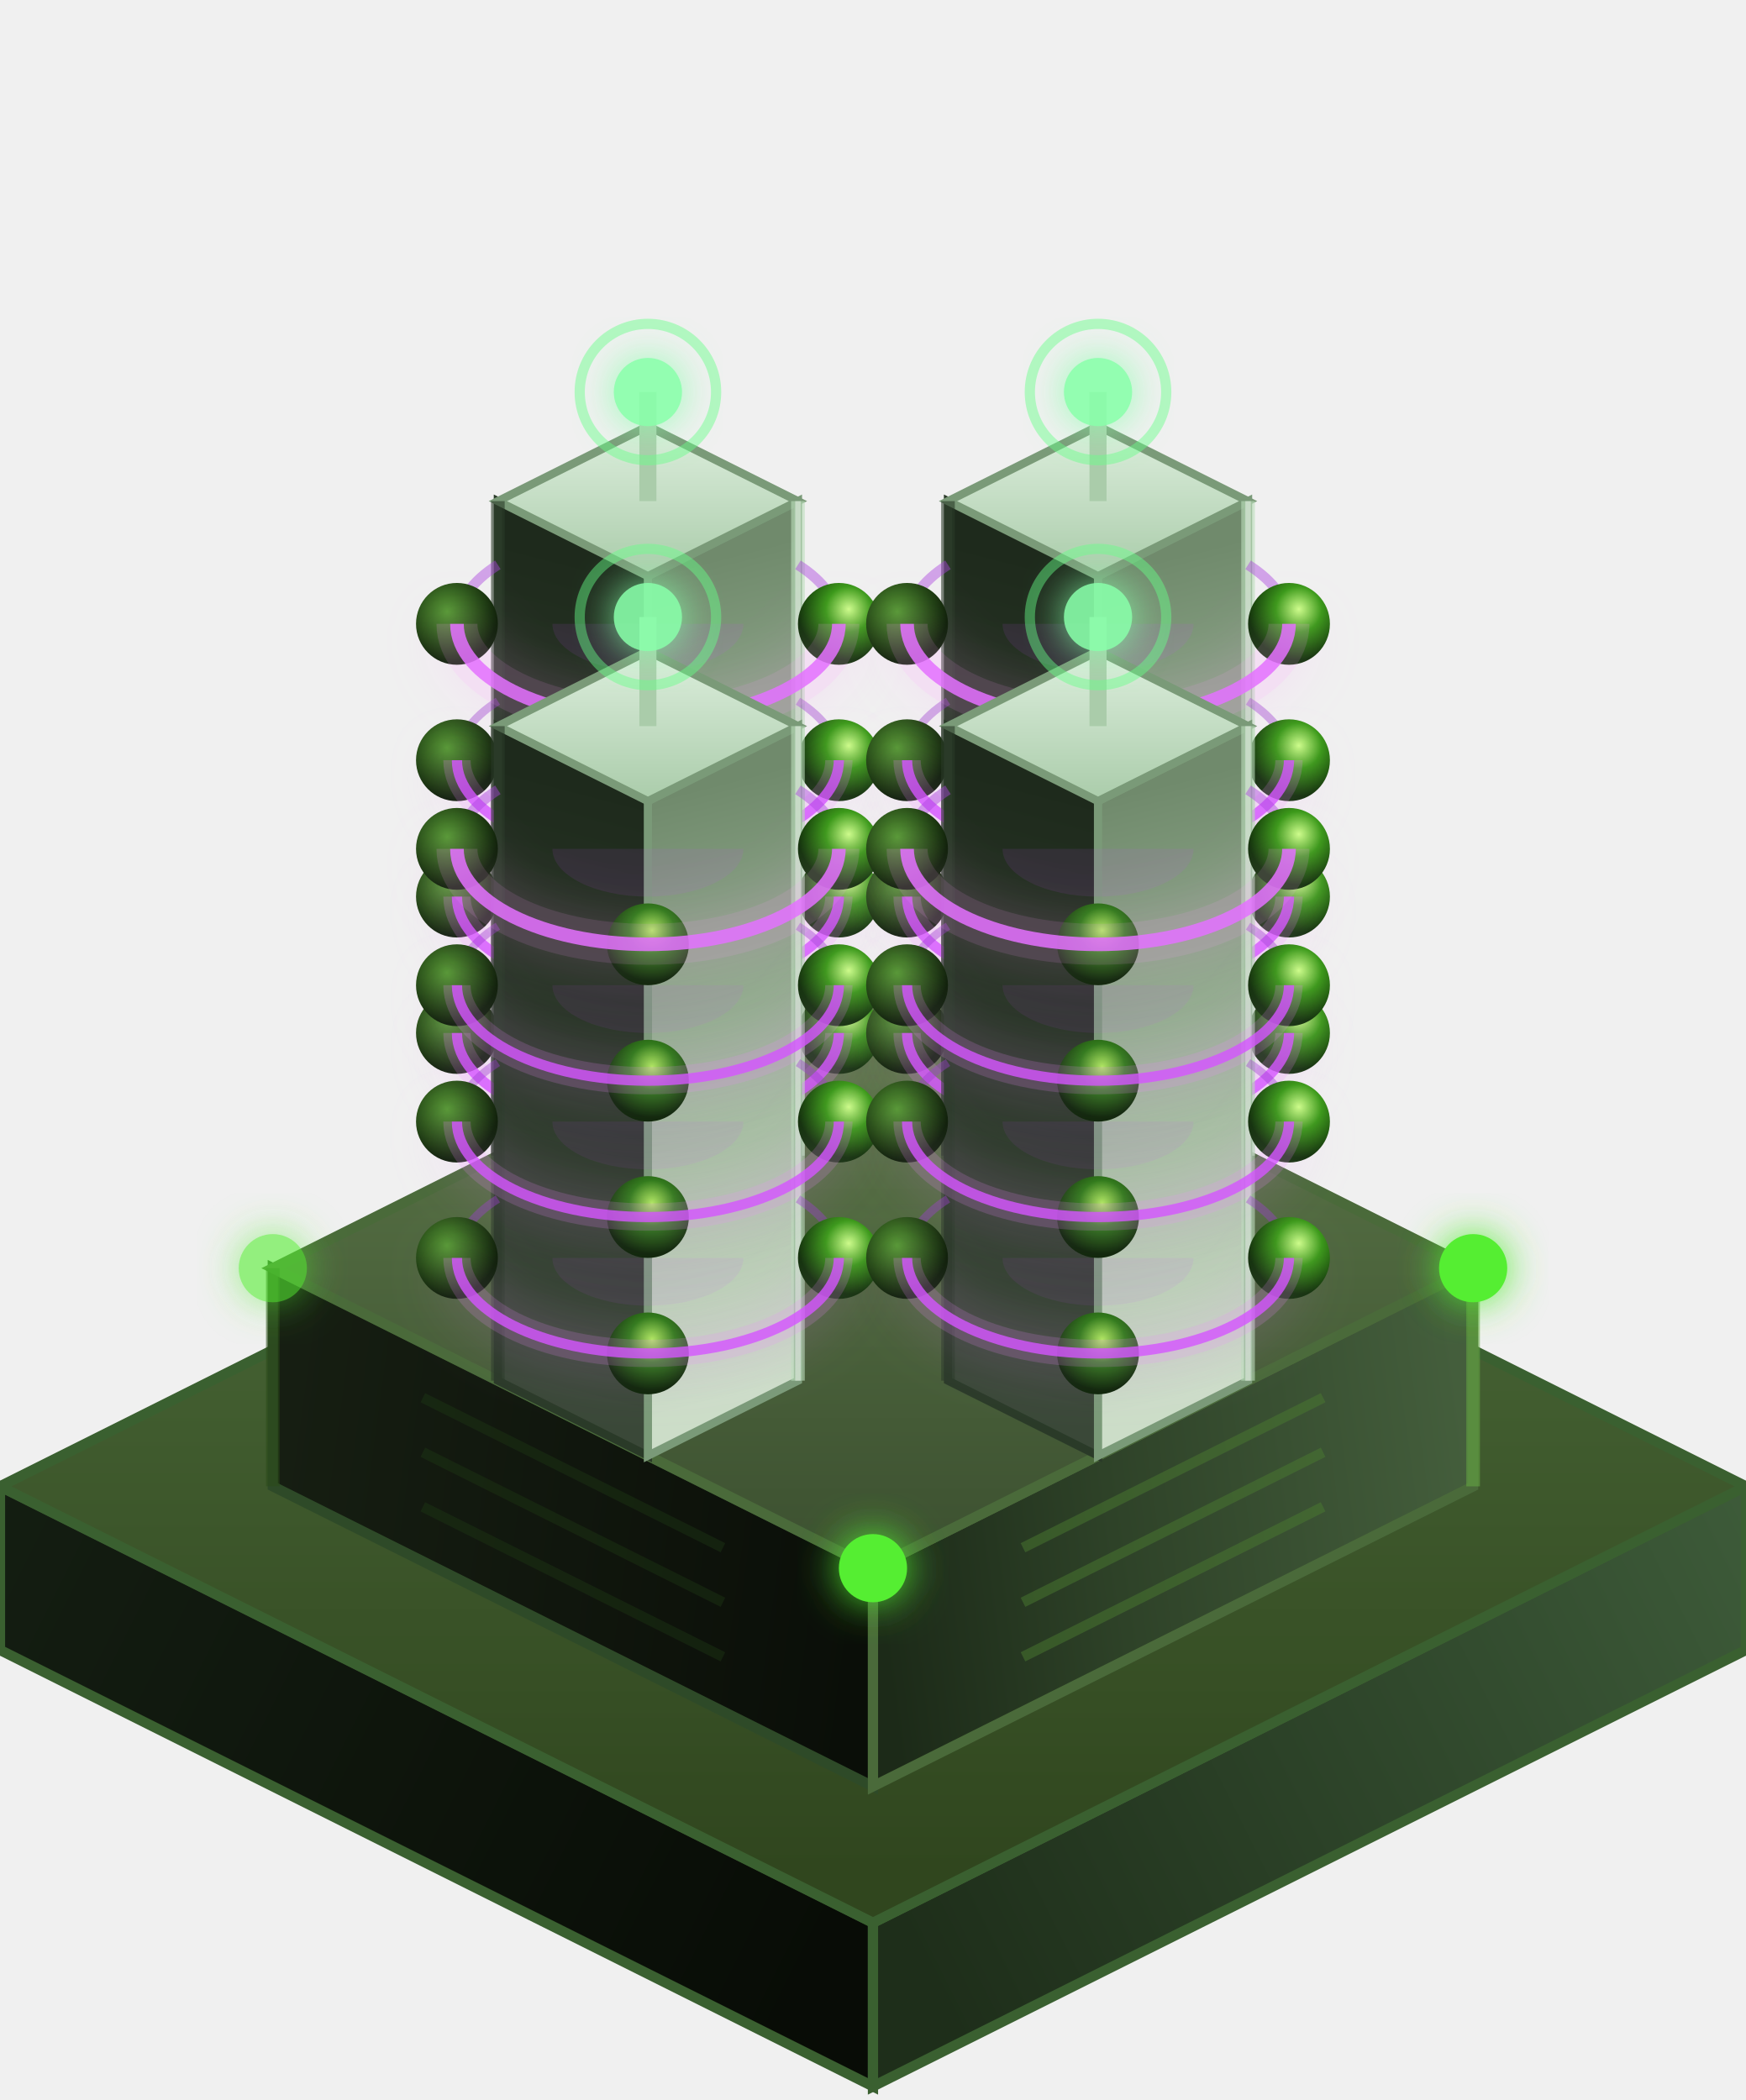
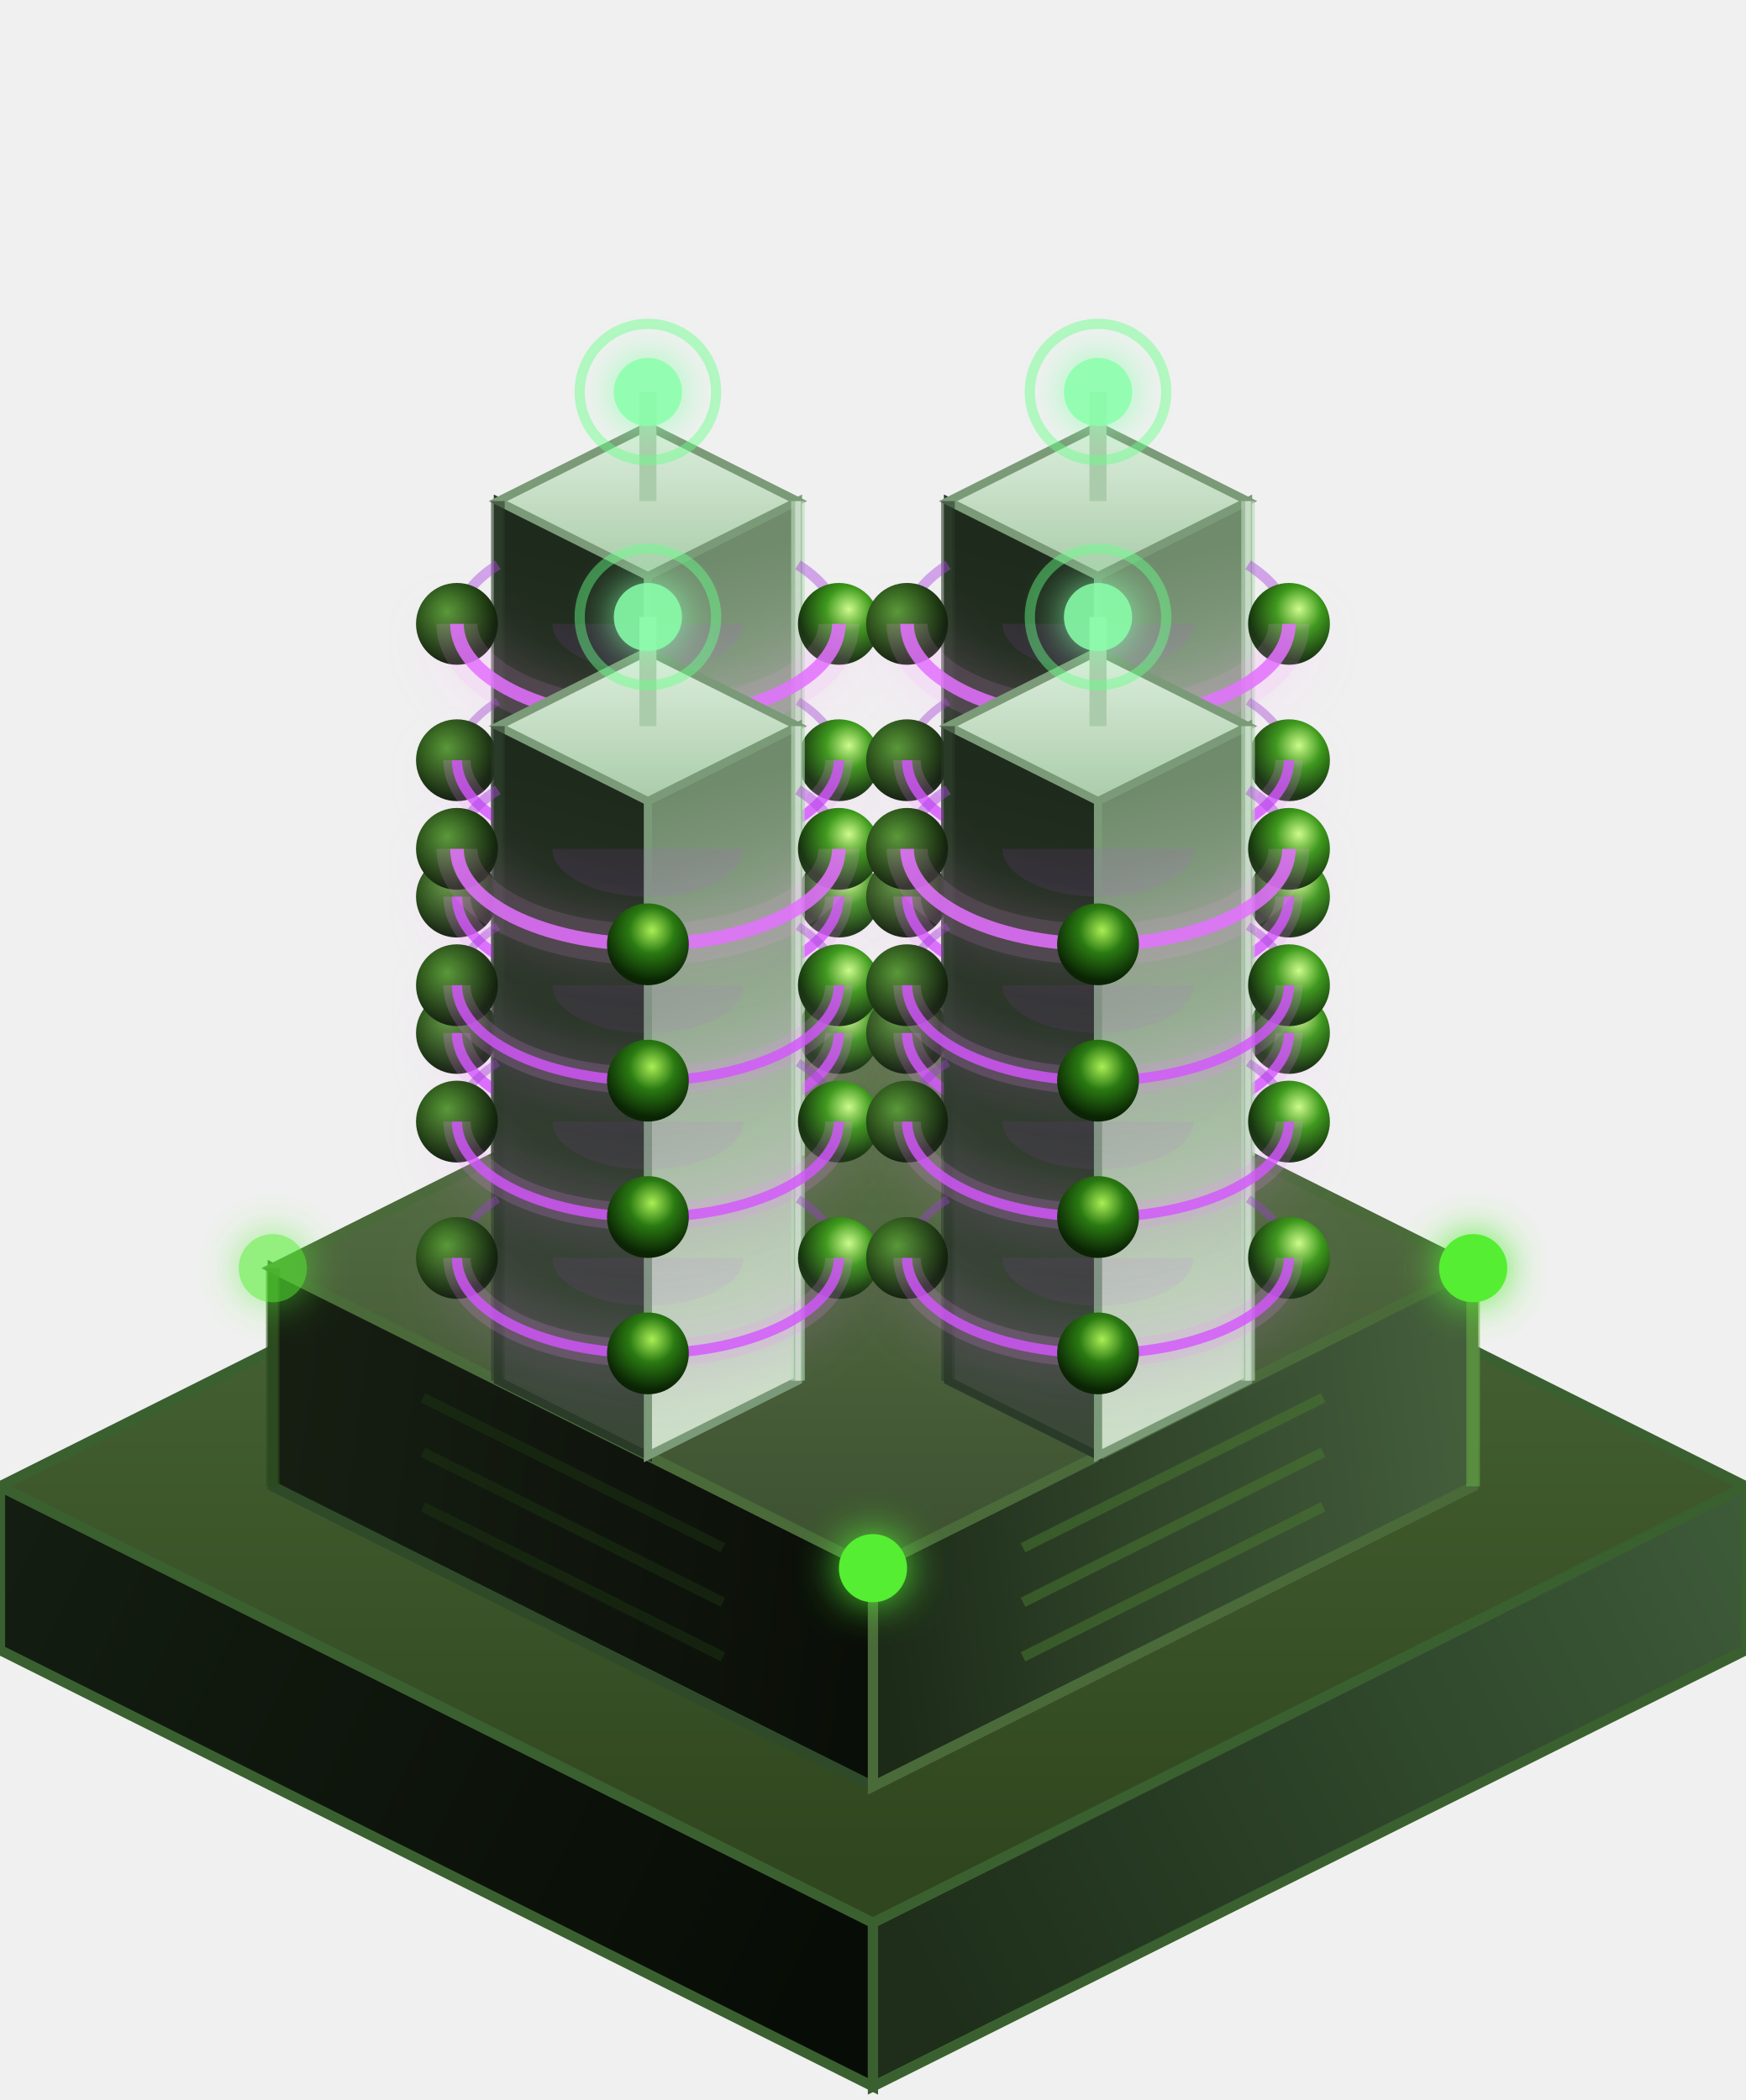
<svg xmlns="http://www.w3.org/2000/svg" viewBox="-128 -178 256 308" width="256" height="308">
  <defs>
    <linearGradient id="fR" gradientUnits="userSpaceOnUse" x1="128" y1="32" x2="0" y2="96">
      <stop offset="0%" stop-color="#3e5c3a" />
      <stop offset="100%" stop-color="#1e2e1a" />
    </linearGradient>
    <linearGradient id="fL" gradientUnits="userSpaceOnUse" x1="-128" y1="32" x2="0" y2="96">
      <stop offset="0%" stop-color="#141e12" />
      <stop offset="100%" stop-color="#080c06" />
    </linearGradient>
    <linearGradient id="fT" gradientUnits="userSpaceOnUse" x1="0" y1="-32" x2="0" y2="96">
      <stop offset="0%" stop-color="#50703e" />
      <stop offset="100%" stop-color="#30461e" />
    </linearGradient>
    <linearGradient id="bR" gradientUnits="userSpaceOnUse" x1="88" y1="4" x2="0" y2="16">
      <stop offset="0%" stop-color="#445e3c" />
      <stop offset="60%" stop-color="#2e4228" />
      <stop offset="100%" stop-color="#1c2a18" />
    </linearGradient>
    <linearGradient id="bL" gradientUnits="userSpaceOnUse" x1="-88" y1="4" x2="0" y2="16">
      <stop offset="0%" stop-color="#161e12" />
      <stop offset="100%" stop-color="#0a0e08" />
    </linearGradient>
    <linearGradient id="bT" gradientUnits="userSpaceOnUse" x1="0" y1="-72" x2="0" y2="16">
      <stop offset="0%" stop-color="#5e7a4a" />
      <stop offset="100%" stop-color="#3c5030" />
    </linearGradient>
    <linearGradient id="tR" gradientUnits="userSpaceOnUse" x1="22" y1="-53" x2="0" y2="-138">
      <stop offset="0%" stop-color="#ccddc8" />
      <stop offset="50%" stop-color="#a0b89c" />
      <stop offset="100%" stop-color="#708a6c" />
    </linearGradient>
    <linearGradient id="tL" gradientUnits="userSpaceOnUse" x1="-22" y1="-53" x2="0" y2="-138">
      <stop offset="0%" stop-color="#3a4838" />
      <stop offset="100%" stop-color="#1e2a1c" />
    </linearGradient>
    <linearGradient id="tTop" gradientUnits="userSpaceOnUse" x1="0" y1="-160" x2="0" y2="-138">
      <stop offset="0%" stop-color="#ddeedd" />
      <stop offset="100%" stop-color="#aaccaa" />
    </linearGradient>
    <radialGradient id="podLit" cx="62%" cy="32%" r="62%">
      <stop offset="0%" stop-color="#ccff88" />
      <stop offset="45%" stop-color="#3a9918" />
      <stop offset="100%" stop-color="#0e3006" />
    </radialGradient>
    <radialGradient id="podFront" cx="55%" cy="33%" r="62%">
      <stop offset="0%" stop-color="#aaee55" />
      <stop offset="45%" stop-color="#2a7a12" />
      <stop offset="100%" stop-color="#0a2404" />
    </radialGradient>
    <radialGradient id="podDim" cx="38%" cy="35%" r="62%">
      <stop offset="0%" stop-color="#559933" />
      <stop offset="100%" stop-color="#0a1e04" />
    </radialGradient>
    <filter id="glow" x="-60%" y="-60%" width="220%" height="220%">
      <feGaussianBlur stdDeviation="3" result="blur" />
      <feMerge>
        <feMergeNode in="blur" />
        <feMergeNode in="SourceGraphic" />
      </feMerge>
    </filter>
    <filter id="softglow" x="-80%" y="-80%" width="260%" height="260%">
      <feGaussianBlur stdDeviation="6" result="blur" />
      <feMerge>
        <feMergeNode in="blur" />
        <feMergeNode in="SourceGraphic" />
      </feMerge>
    </filter>
    <filter id="ringbloom" x="-100%" y="-100%" width="300%" height="300%">
      <feGaussianBlur stdDeviation="4" result="blur" />
      <feMerge>
        <feMergeNode in="blur" />
        <feMergeNode in="SourceGraphic" />
      </feMerge>
    </filter>
  </defs>
  <polygon points="-128,64 0,128 0,104 -128,40" fill="url(#fL)" stroke="#3a6030" stroke-width="1.5" />
  <polygon points="128,64 0,128 0,104 128,40" fill="url(#fR)" stroke="#3a6030" stroke-width="1.5" />
  <polygon points="0,-24 128,40 0,104 -128,40" fill="url(#fT)" stroke="#3a6030" stroke-width="1.5" />
  <g transform="translate(0, 36)">
    <polygon points="-88,4 0,48 0,16 -88,-28" fill="url(#bL)" stroke="#2e4a28" stroke-width="1.5" />
    <polygon points="88,4 0,48 0,16 88,-28" fill="url(#bR)" stroke="#4a6a3a" stroke-width="1.5" />
    <polygon points="0,-72 88,-28 0,16 -88,-28" fill="url(#bT)" stroke="#4a6a3a" stroke-width="1.5" />
    <line x1="88" y1="4" x2="88" y2="-28" stroke="#66aa44" stroke-width="2" opacity="0.55" />
    <line x1="66" y1="7" x2="22" y2="29" stroke="#4a7a30" stroke-width="1.5" opacity="0.5" />
    <line x1="66" y1="-1" x2="22" y2="21" stroke="#4a7a30" stroke-width="1.5" opacity="0.5" />
    <line x1="66" y1="-9" x2="22" y2="13" stroke="#4a7a30" stroke-width="1.5" opacity="0.5" />
    <line x1="-88" y1="4" x2="-88" y2="-28" stroke="#2a4a18" stroke-width="2" opacity="0.55" />
    <line x1="-66" y1="7" x2="-22" y2="29" stroke="#1e3a14" stroke-width="1.5" opacity="0.4" />
    <line x1="-66" y1="-1" x2="-22" y2="21" stroke="#1e3a14" stroke-width="1.5" opacity="0.4" />
    <line x1="-66" y1="-9" x2="-22" y2="13" stroke="#1e3a14" stroke-width="1.5" opacity="0.4" />
    <circle cx="88" cy="-28" r="5" fill="#55ee33" filter="url(#glow)" />
    <circle cx="-88" cy="-28" r="5" fill="#55ee33" filter="url(#glow)" opacity="0.6" />
    <circle cx="0" cy="16" r="5" fill="#55ee33" filter="url(#glow)" />
    <g transform="translate(-33, 8.5)">
      <polygon points="-22,-53 0,-42 0,-138 -22,-149" fill="url(#tL)" stroke="#2a3a28" stroke-width="1.2" />
      <polygon points="22,-53 0,-42 0,-138 22,-149" fill="url(#tR)" stroke="#7a9a78" stroke-width="1.2" />
      <polygon points="0,-160 22,-149 0,-138 -22,-149" fill="url(#tTop)" stroke="#7a9a78" stroke-width="1.2" />
      <line x1="22" y1="-53" x2="22" y2="-149" stroke="#bbddbb" stroke-width="2" opacity="0.6" />
      <line x1="22" y1="-53" x2="22" y2="-149" stroke="#ffffff" stroke-width="0.8" opacity="0.4" />
      <line x1="-22" y1="-53" x2="-22" y2="-149" stroke="#2a3a28" stroke-width="2" opacity="0.6" />
      <g transform="translate(0, 11)">
        <path d="M 28,-82   A 28,14 0 0,0 22,-90.66" fill="none" stroke="#993acc" stroke-width="1.2" opacity="0.4" />
        <path d="M -22,-90.66 A 28,14 0 0,0 -28,-82" fill="none" stroke="#993acc" stroke-width="1.2" opacity="0.4" />
        <path d="M 28,-102  A 28,14 0 0,0 22,-110.66" fill="none" stroke="#993acc" stroke-width="1.2" opacity="0.4" />
        <path d="M -22,-110.66 A 28,14 0 0,0 -28,-102" fill="none" stroke="#993acc" stroke-width="1.2" opacity="0.4" />
        <path d="M 28,-122  A 28,14 0 0,0 22,-130.66" fill="none" stroke="#993acc" stroke-width="1.2" opacity="0.4" />
        <path d="M -22,-130.66 A 28,14 0 0,0 -28,-122" fill="none" stroke="#993acc" stroke-width="1.2" opacity="0.4" />
        <path d="M 28,-142  A 28,14 0 0,0 22,-150.66" fill="none" stroke="#aa44dd" stroke-width="1.5" opacity="0.45" />
        <path d="M -22,-150.66 A 28,14 0 0,0 -28,-142" fill="none" stroke="#aa44dd" stroke-width="1.5" opacity="0.45" />
        <circle cx="28" cy="-82" r="6" fill="url(#podLit)" />
        <circle cx="-28" cy="-82" r="6" fill="url(#podDim)" />
-         <circle cx="0" cy="-68" r="6" fill="url(#podFront)" />
-         <circle cx="28" cy="-102" r="6" fill="url(#podLit)" />
-         <circle cx="-28" cy="-102" r="6" fill="url(#podDim)" />
-         <circle cx="0" cy="-88" r="6" fill="url(#podFront)" />
-         <circle cx="28" cy="-122" r="6" fill="url(#podLit)" />
-         <circle cx="-28" cy="-122" r="6" fill="url(#podDim)" />
-         <circle cx="0" cy="-108" r="6" fill="url(#podFront)" />
-         <circle cx="28" cy="-142" r="6" fill="url(#podLit)" />
-         <circle cx="-28" cy="-142" r="6" fill="url(#podDim)" />
-         <circle cx="0" cy="-128" r="6" fill="url(#podFront)" />
-         <path d="M 28,-82  A 28,14 0 0,1 -28,-82" fill="none" stroke="#cc44ff" stroke-width="1.5" opacity="0.8" />
-         <path d="M 28,-82  A 28,14 0 0,1 -28,-82" fill="none" stroke="#ee88ff" stroke-width="4" opacity="0.25" filter="url(#ringbloom)" />
-         <path d="M 14,-82  A 14,7  0 0,1 -14,-82 Z" fill="#cc44ff" opacity="0.08" />
-         <path d="M 28,-102 A 28,14 0 0,1 -28,-102" fill="none" stroke="#cc44ff" stroke-width="1.5" opacity="0.8" />
-         <path d="M 28,-102 A 28,14 0 0,1 -28,-102" fill="none" stroke="#ee88ff" stroke-width="4" opacity="0.25" filter="url(#ringbloom)" />
-         <path d="M 14,-102 A 14,7  0 0,1 -14,-102 Z" fill="#cc44ff" opacity="0.08" />
-         <path d="M 28,-122 A 28,14 0 0,1 -28,-122" fill="none" stroke="#cc44ff" stroke-width="1.5" opacity="0.8" />
-         <path d="M 28,-122 A 28,14 0 0,1 -28,-122" fill="none" stroke="#ee88ff" stroke-width="4" opacity="0.25" filter="url(#ringbloom)" />
-         <path d="M 14,-122 A 14,7  0 0,1 -14,-122 Z" fill="#cc44ff" opacity="0.08" />
-         <path d="M 28,-142 A 28,14 0 0,1 -28,-142" fill="none" stroke="#dd66ff" stroke-width="2" opacity="0.85" />
-         <path d="M 28,-142 A 28,14 0 0,1 -28,-142" fill="none" stroke="#ff99ff" stroke-width="6" opacity="0.2" filter="url(#ringbloom)" />
-         <path d="M 14,-142 A 14,7  0 0,1 -14,-142 Z" fill="#cc44ff" opacity="0.1" />
+         <circle cx="28" cy="-102" r="6" fill="url(#podLit)" />
+         <circle cx="-28" cy="-102" r="6" fill="url(#podDim)" />
+         <circle cx="28" cy="-122" r="6" fill="url(#podLit)" />
+         <circle cx="-28" cy="-122" r="6" fill="url(#podDim)" />
+         <circle cx="28" cy="-142" r="6" fill="url(#podLit)" />
+         <circle cx="-28" cy="-142" r="6" fill="url(#podDim)" />
+         <path d="M 28,-82  A 28,14 0 0,1 -28,-82" fill="none" stroke="#cc44ff" stroke-width="1.5" opacity="0.8" />
+         <path d="M 28,-82  A 28,14 0 0,1 -28,-82" fill="none" stroke="#ee88ff" stroke-width="4" opacity="0.25" filter="url(#ringbloom)" />
+         <path d="M 14,-82  A 14,7  0 0,1 -14,-82 Z" fill="#cc44ff" opacity="0.08" />
+         <path d="M 28,-102 A 28,14 0 0,1 -28,-102" fill="none" stroke="#cc44ff" stroke-width="1.5" opacity="0.8" />
+         <path d="M 28,-102 A 28,14 0 0,1 -28,-102" fill="none" stroke="#ee88ff" stroke-width="4" opacity="0.25" filter="url(#ringbloom)" />
+         <path d="M 14,-102 A 14,7  0 0,1 -14,-102 Z" fill="#cc44ff" opacity="0.08" />
+         <path d="M 28,-122 A 28,14 0 0,1 -28,-122" fill="none" stroke="#cc44ff" stroke-width="1.5" opacity="0.8" />
+         <path d="M 28,-122 A 28,14 0 0,1 -28,-122" fill="none" stroke="#ee88ff" stroke-width="4" opacity="0.25" filter="url(#ringbloom)" />
+         <path d="M 14,-122 A 14,7  0 0,1 -14,-122 Z" fill="#cc44ff" opacity="0.08" />
+         <path d="M 28,-142 A 28,14 0 0,1 -28,-142" fill="none" stroke="#dd66ff" stroke-width="2" opacity="0.85" />
+         <path d="M 28,-142 A 28,14 0 0,1 -28,-142" fill="none" stroke="#ff99ff" stroke-width="6" opacity="0.2" filter="url(#ringbloom)" />
+         <path d="M 14,-142 A 14,7  0 0,1 -14,-142 Z" fill="#cc44ff" opacity="0.1" />
+         <circle cx="0" cy="-68" r="6" fill="url(#podFront)" />
+         <circle cx="0" cy="-88" r="6" fill="url(#podFront)" />
+         <circle cx="0" cy="-108" r="6" fill="url(#podFront)" />
+         <circle cx="0" cy="-128" r="6" fill="url(#podFront)" />
        <line x1="0" y1="-160" x2="0" y2="-176" stroke="#aaccaa" stroke-width="2.5" />
        <circle cx="0" cy="-176" r="5" fill="#88ffaa" opacity="0.9" filter="url(#glow)" />
        <circle cx="0" cy="-176" r="10" fill="none" stroke="#66ff88" stroke-width="1.5" opacity="0.45" />
      </g>
    </g>
    <g transform="translate(33, 8.5)">
      <polygon points="-22,-53 0,-42 0,-138 -22,-149" fill="url(#tL)" stroke="#2a3a28" stroke-width="1.2" />
      <polygon points="22,-53 0,-42 0,-138 22,-149" fill="url(#tR)" stroke="#7a9a78" stroke-width="1.2" />
      <polygon points="0,-160 22,-149 0,-138 -22,-149" fill="url(#tTop)" stroke="#7a9a78" stroke-width="1.2" />
      <line x1="22" y1="-53" x2="22" y2="-149" stroke="#bbddbb" stroke-width="2" opacity="0.6" />
      <line x1="22" y1="-53" x2="22" y2="-149" stroke="#ffffff" stroke-width="0.8" opacity="0.4" />
      <line x1="-22" y1="-53" x2="-22" y2="-149" stroke="#2a3a28" stroke-width="2" opacity="0.6" />
      <g transform="translate(0, 11)">
        <path d="M 28,-82   A 28,14 0 0,0 22,-90.66" fill="none" stroke="#993acc" stroke-width="1.2" opacity="0.4" />
        <path d="M -22,-90.66 A 28,14 0 0,0 -28,-82" fill="none" stroke="#993acc" stroke-width="1.2" opacity="0.4" />
        <path d="M 28,-102  A 28,14 0 0,0 22,-110.66" fill="none" stroke="#993acc" stroke-width="1.2" opacity="0.4" />
        <path d="M -22,-110.66 A 28,14 0 0,0 -28,-102" fill="none" stroke="#993acc" stroke-width="1.2" opacity="0.4" />
        <path d="M 28,-122  A 28,14 0 0,0 22,-130.66" fill="none" stroke="#993acc" stroke-width="1.2" opacity="0.4" />
        <path d="M -22,-130.66 A 28,14 0 0,0 -28,-122" fill="none" stroke="#993acc" stroke-width="1.2" opacity="0.4" />
        <path d="M 28,-142  A 28,14 0 0,0 22,-150.66" fill="none" stroke="#aa44dd" stroke-width="1.5" opacity="0.45" />
        <path d="M -22,-150.66 A 28,14 0 0,0 -28,-142" fill="none" stroke="#aa44dd" stroke-width="1.5" opacity="0.45" />
        <circle cx="28" cy="-82" r="6" fill="url(#podLit)" />
        <circle cx="-28" cy="-82" r="6" fill="url(#podDim)" />
-         <circle cx="0" cy="-68" r="6" fill="url(#podFront)" />
-         <circle cx="28" cy="-102" r="6" fill="url(#podLit)" />
-         <circle cx="-28" cy="-102" r="6" fill="url(#podDim)" />
-         <circle cx="0" cy="-88" r="6" fill="url(#podFront)" />
-         <circle cx="28" cy="-122" r="6" fill="url(#podLit)" />
-         <circle cx="-28" cy="-122" r="6" fill="url(#podDim)" />
-         <circle cx="0" cy="-108" r="6" fill="url(#podFront)" />
-         <circle cx="28" cy="-142" r="6" fill="url(#podLit)" />
-         <circle cx="-28" cy="-142" r="6" fill="url(#podDim)" />
-         <circle cx="0" cy="-128" r="6" fill="url(#podFront)" />
-         <path d="M 28,-82  A 28,14 0 0,1 -28,-82" fill="none" stroke="#cc44ff" stroke-width="1.5" opacity="0.8" />
-         <path d="M 28,-82  A 28,14 0 0,1 -28,-82" fill="none" stroke="#ee88ff" stroke-width="4" opacity="0.25" filter="url(#ringbloom)" />
-         <path d="M 14,-82  A 14,7  0 0,1 -14,-82 Z" fill="#cc44ff" opacity="0.08" />
-         <path d="M 28,-102 A 28,14 0 0,1 -28,-102" fill="none" stroke="#cc44ff" stroke-width="1.5" opacity="0.8" />
-         <path d="M 28,-102 A 28,14 0 0,1 -28,-102" fill="none" stroke="#ee88ff" stroke-width="4" opacity="0.25" filter="url(#ringbloom)" />
-         <path d="M 14,-102 A 14,7  0 0,1 -14,-102 Z" fill="#cc44ff" opacity="0.08" />
-         <path d="M 28,-122 A 28,14 0 0,1 -28,-122" fill="none" stroke="#cc44ff" stroke-width="1.5" opacity="0.8" />
-         <path d="M 28,-122 A 28,14 0 0,1 -28,-122" fill="none" stroke="#ee88ff" stroke-width="4" opacity="0.25" filter="url(#ringbloom)" />
-         <path d="M 14,-122 A 14,7  0 0,1 -14,-122 Z" fill="#cc44ff" opacity="0.08" />
-         <path d="M 28,-142 A 28,14 0 0,1 -28,-142" fill="none" stroke="#dd66ff" stroke-width="2" opacity="0.85" />
-         <path d="M 28,-142 A 28,14 0 0,1 -28,-142" fill="none" stroke="#ff99ff" stroke-width="6" opacity="0.2" filter="url(#ringbloom)" />
-         <path d="M 14,-142 A 14,7  0 0,1 -14,-142 Z" fill="#cc44ff" opacity="0.1" />
+         <circle cx="28" cy="-102" r="6" fill="url(#podLit)" />
+         <circle cx="-28" cy="-102" r="6" fill="url(#podDim)" />
+         <circle cx="28" cy="-122" r="6" fill="url(#podLit)" />
+         <circle cx="-28" cy="-122" r="6" fill="url(#podDim)" />
+         <circle cx="28" cy="-142" r="6" fill="url(#podLit)" />
+         <circle cx="-28" cy="-142" r="6" fill="url(#podDim)" />
+         <path d="M 28,-82  A 28,14 0 0,1 -28,-82" fill="none" stroke="#cc44ff" stroke-width="1.5" opacity="0.8" />
+         <path d="M 28,-82  A 28,14 0 0,1 -28,-82" fill="none" stroke="#ee88ff" stroke-width="4" opacity="0.25" filter="url(#ringbloom)" />
+         <path d="M 14,-82  A 14,7  0 0,1 -14,-82 Z" fill="#cc44ff" opacity="0.08" />
+         <path d="M 28,-102 A 28,14 0 0,1 -28,-102" fill="none" stroke="#cc44ff" stroke-width="1.5" opacity="0.8" />
+         <path d="M 28,-102 A 28,14 0 0,1 -28,-102" fill="none" stroke="#ee88ff" stroke-width="4" opacity="0.25" filter="url(#ringbloom)" />
+         <path d="M 14,-102 A 14,7  0 0,1 -14,-102 Z" fill="#cc44ff" opacity="0.08" />
+         <path d="M 28,-122 A 28,14 0 0,1 -28,-122" fill="none" stroke="#cc44ff" stroke-width="1.5" opacity="0.8" />
+         <path d="M 28,-122 A 28,14 0 0,1 -28,-122" fill="none" stroke="#ee88ff" stroke-width="4" opacity="0.25" filter="url(#ringbloom)" />
+         <path d="M 14,-122 A 14,7  0 0,1 -14,-122 Z" fill="#cc44ff" opacity="0.08" />
+         <path d="M 28,-142 A 28,14 0 0,1 -28,-142" fill="none" stroke="#dd66ff" stroke-width="2" opacity="0.85" />
+         <path d="M 28,-142 A 28,14 0 0,1 -28,-142" fill="none" stroke="#ff99ff" stroke-width="6" opacity="0.2" filter="url(#ringbloom)" />
+         <path d="M 14,-142 A 14,7  0 0,1 -14,-142 Z" fill="#cc44ff" opacity="0.1" />
+         <circle cx="0" cy="-68" r="6" fill="url(#podFront)" />
+         <circle cx="0" cy="-88" r="6" fill="url(#podFront)" />
+         <circle cx="0" cy="-108" r="6" fill="url(#podFront)" />
+         <circle cx="0" cy="-128" r="6" fill="url(#podFront)" />
        <line x1="0" y1="-160" x2="0" y2="-176" stroke="#aaccaa" stroke-width="2.5" />
        <circle cx="0" cy="-176" r="5" fill="#88ffaa" opacity="0.9" filter="url(#glow)" />
        <circle cx="0" cy="-176" r="10" fill="none" stroke="#66ff88" stroke-width="1.5" opacity="0.45" />
      </g>
    </g>
    <g transform="translate(-33, 41.5)">
      <polygon points="-22,-53 0,-42 0,-138 -22,-149" fill="url(#tL)" stroke="#2a3a28" stroke-width="1.2" />
      <polygon points="22,-53 0,-42 0,-138 22,-149" fill="url(#tR)" stroke="#7a9a78" stroke-width="1.2" />
      <polygon points="0,-160 22,-149 0,-138 -22,-149" fill="url(#tTop)" stroke="#7a9a78" stroke-width="1.2" />
      <line x1="22" y1="-53" x2="22" y2="-149" stroke="#bbddbb" stroke-width="2" opacity="0.6" />
      <line x1="22" y1="-53" x2="22" y2="-149" stroke="#ffffff" stroke-width="0.8" opacity="0.4" />
      <line x1="-22" y1="-53" x2="-22" y2="-149" stroke="#2a3a28" stroke-width="2" opacity="0.6" />
      <g transform="translate(0, 11)">
        <path d="M 28,-82   A 28,14 0 0,0 22,-90.66" fill="none" stroke="#993acc" stroke-width="1.2" opacity="0.4" />
        <path d="M -22,-90.66 A 28,14 0 0,0 -28,-82" fill="none" stroke="#993acc" stroke-width="1.2" opacity="0.4" />
        <path d="M 28,-102  A 28,14 0 0,0 22,-110.66" fill="none" stroke="#993acc" stroke-width="1.2" opacity="0.4" />
        <path d="M -22,-110.66 A 28,14 0 0,0 -28,-102" fill="none" stroke="#993acc" stroke-width="1.2" opacity="0.4" />
        <path d="M 28,-122  A 28,14 0 0,0 22,-130.66" fill="none" stroke="#993acc" stroke-width="1.2" opacity="0.4" />
        <path d="M -22,-130.66 A 28,14 0 0,0 -28,-122" fill="none" stroke="#993acc" stroke-width="1.2" opacity="0.4" />
        <path d="M 28,-142  A 28,14 0 0,0 22,-150.66" fill="none" stroke="#aa44dd" stroke-width="1.5" opacity="0.45" />
        <path d="M -22,-150.66 A 28,14 0 0,0 -28,-142" fill="none" stroke="#aa44dd" stroke-width="1.5" opacity="0.45" />
        <circle cx="28" cy="-82" r="6" fill="url(#podLit)" />
        <circle cx="-28" cy="-82" r="6" fill="url(#podDim)" />
-         <circle cx="0" cy="-68" r="6" fill="url(#podFront)" />
-         <circle cx="28" cy="-102" r="6" fill="url(#podLit)" />
-         <circle cx="-28" cy="-102" r="6" fill="url(#podDim)" />
-         <circle cx="0" cy="-88" r="6" fill="url(#podFront)" />
-         <circle cx="28" cy="-122" r="6" fill="url(#podLit)" />
-         <circle cx="-28" cy="-122" r="6" fill="url(#podDim)" />
-         <circle cx="0" cy="-108" r="6" fill="url(#podFront)" />
-         <circle cx="28" cy="-142" r="6" fill="url(#podLit)" />
-         <circle cx="-28" cy="-142" r="6" fill="url(#podDim)" />
-         <circle cx="0" cy="-128" r="6" fill="url(#podFront)" />
-         <path d="M 28,-82  A 28,14 0 0,1 -28,-82" fill="none" stroke="#cc44ff" stroke-width="1.5" opacity="0.8" />
-         <path d="M 28,-82  A 28,14 0 0,1 -28,-82" fill="none" stroke="#ee88ff" stroke-width="4" opacity="0.25" filter="url(#ringbloom)" />
-         <path d="M 14,-82  A 14,7  0 0,1 -14,-82 Z" fill="#cc44ff" opacity="0.08" />
-         <path d="M 28,-102 A 28,14 0 0,1 -28,-102" fill="none" stroke="#cc44ff" stroke-width="1.5" opacity="0.8" />
-         <path d="M 28,-102 A 28,14 0 0,1 -28,-102" fill="none" stroke="#ee88ff" stroke-width="4" opacity="0.25" filter="url(#ringbloom)" />
-         <path d="M 14,-102 A 14,7  0 0,1 -14,-102 Z" fill="#cc44ff" opacity="0.08" />
-         <path d="M 28,-122 A 28,14 0 0,1 -28,-122" fill="none" stroke="#cc44ff" stroke-width="1.5" opacity="0.8" />
-         <path d="M 28,-122 A 28,14 0 0,1 -28,-122" fill="none" stroke="#ee88ff" stroke-width="4" opacity="0.25" filter="url(#ringbloom)" />
-         <path d="M 14,-122 A 14,7  0 0,1 -14,-122 Z" fill="#cc44ff" opacity="0.08" />
-         <path d="M 28,-142 A 28,14 0 0,1 -28,-142" fill="none" stroke="#dd66ff" stroke-width="2" opacity="0.85" />
-         <path d="M 28,-142 A 28,14 0 0,1 -28,-142" fill="none" stroke="#ff99ff" stroke-width="6" opacity="0.2" filter="url(#ringbloom)" />
-         <path d="M 14,-142 A 14,7  0 0,1 -14,-142 Z" fill="#cc44ff" opacity="0.1" />
+         <circle cx="28" cy="-102" r="6" fill="url(#podLit)" />
+         <circle cx="-28" cy="-102" r="6" fill="url(#podDim)" />
+         <circle cx="28" cy="-122" r="6" fill="url(#podLit)" />
+         <circle cx="-28" cy="-122" r="6" fill="url(#podDim)" />
+         <circle cx="28" cy="-142" r="6" fill="url(#podLit)" />
+         <circle cx="-28" cy="-142" r="6" fill="url(#podDim)" />
+         <path d="M 28,-82  A 28,14 0 0,1 -28,-82" fill="none" stroke="#cc44ff" stroke-width="1.5" opacity="0.8" />
+         <path d="M 28,-82  A 28,14 0 0,1 -28,-82" fill="none" stroke="#ee88ff" stroke-width="4" opacity="0.25" filter="url(#ringbloom)" />
+         <path d="M 14,-82  A 14,7  0 0,1 -14,-82 Z" fill="#cc44ff" opacity="0.08" />
+         <path d="M 28,-102 A 28,14 0 0,1 -28,-102" fill="none" stroke="#cc44ff" stroke-width="1.5" opacity="0.8" />
+         <path d="M 28,-102 A 28,14 0 0,1 -28,-102" fill="none" stroke="#ee88ff" stroke-width="4" opacity="0.25" filter="url(#ringbloom)" />
+         <path d="M 14,-102 A 14,7  0 0,1 -14,-102 Z" fill="#cc44ff" opacity="0.08" />
+         <path d="M 28,-122 A 28,14 0 0,1 -28,-122" fill="none" stroke="#cc44ff" stroke-width="1.5" opacity="0.8" />
+         <path d="M 28,-122 A 28,14 0 0,1 -28,-122" fill="none" stroke="#ee88ff" stroke-width="4" opacity="0.25" filter="url(#ringbloom)" />
+         <path d="M 14,-122 A 14,7  0 0,1 -14,-122 Z" fill="#cc44ff" opacity="0.08" />
+         <path d="M 28,-142 A 28,14 0 0,1 -28,-142" fill="none" stroke="#dd66ff" stroke-width="2" opacity="0.85" />
+         <path d="M 28,-142 A 28,14 0 0,1 -28,-142" fill="none" stroke="#ff99ff" stroke-width="6" opacity="0.2" filter="url(#ringbloom)" />
+         <path d="M 14,-142 A 14,7  0 0,1 -14,-142 Z" fill="#cc44ff" opacity="0.1" />
+         <circle cx="0" cy="-68" r="6" fill="url(#podFront)" />
+         <circle cx="0" cy="-88" r="6" fill="url(#podFront)" />
+         <circle cx="0" cy="-108" r="6" fill="url(#podFront)" />
+         <circle cx="0" cy="-128" r="6" fill="url(#podFront)" />
        <line x1="0" y1="-160" x2="0" y2="-176" stroke="#aaccaa" stroke-width="2.5" />
        <circle cx="0" cy="-176" r="5" fill="#88ffaa" opacity="0.9" filter="url(#glow)" />
        <circle cx="0" cy="-176" r="10" fill="none" stroke="#66ff88" stroke-width="1.5" opacity="0.45" />
      </g>
    </g>
    <g transform="translate(33, 41.5)">
      <polygon points="-22,-53 0,-42 0,-138 -22,-149" fill="url(#tL)" stroke="#2a3a28" stroke-width="1.2" />
      <polygon points="22,-53 0,-42 0,-138 22,-149" fill="url(#tR)" stroke="#7a9a78" stroke-width="1.2" />
      <polygon points="0,-160 22,-149 0,-138 -22,-149" fill="url(#tTop)" stroke="#7a9a78" stroke-width="1.2" />
      <line x1="22" y1="-53" x2="22" y2="-149" stroke="#bbddbb" stroke-width="2" opacity="0.6" />
      <line x1="22" y1="-53" x2="22" y2="-149" stroke="#ffffff" stroke-width="0.8" opacity="0.4" />
      <line x1="-22" y1="-53" x2="-22" y2="-149" stroke="#2a3a28" stroke-width="2" opacity="0.6" />
      <g transform="translate(0, 11)">
        <path d="M 28,-82   A 28,14 0 0,0 22,-90.66" fill="none" stroke="#993acc" stroke-width="1.2" opacity="0.4" />
        <path d="M -22,-90.66 A 28,14 0 0,0 -28,-82" fill="none" stroke="#993acc" stroke-width="1.2" opacity="0.4" />
        <path d="M 28,-102  A 28,14 0 0,0 22,-110.66" fill="none" stroke="#993acc" stroke-width="1.2" opacity="0.4" />
        <path d="M -22,-110.66 A 28,14 0 0,0 -28,-102" fill="none" stroke="#993acc" stroke-width="1.2" opacity="0.4" />
        <path d="M 28,-122  A 28,14 0 0,0 22,-130.66" fill="none" stroke="#993acc" stroke-width="1.2" opacity="0.4" />
        <path d="M -22,-130.66 A 28,14 0 0,0 -28,-122" fill="none" stroke="#993acc" stroke-width="1.2" opacity="0.4" />
        <path d="M 28,-142  A 28,14 0 0,0 22,-150.66" fill="none" stroke="#aa44dd" stroke-width="1.5" opacity="0.45" />
        <path d="M -22,-150.66 A 28,14 0 0,0 -28,-142" fill="none" stroke="#aa44dd" stroke-width="1.5" opacity="0.45" />
        <circle cx="28" cy="-82" r="6" fill="url(#podLit)" />
        <circle cx="-28" cy="-82" r="6" fill="url(#podDim)" />
-         <circle cx="0" cy="-68" r="6" fill="url(#podFront)" />
-         <circle cx="28" cy="-102" r="6" fill="url(#podLit)" />
-         <circle cx="-28" cy="-102" r="6" fill="url(#podDim)" />
-         <circle cx="0" cy="-88" r="6" fill="url(#podFront)" />
-         <circle cx="28" cy="-122" r="6" fill="url(#podLit)" />
-         <circle cx="-28" cy="-122" r="6" fill="url(#podDim)" />
-         <circle cx="0" cy="-108" r="6" fill="url(#podFront)" />
-         <circle cx="28" cy="-142" r="6" fill="url(#podLit)" />
-         <circle cx="-28" cy="-142" r="6" fill="url(#podDim)" />
-         <circle cx="0" cy="-128" r="6" fill="url(#podFront)" />
-         <path d="M 28,-82  A 28,14 0 0,1 -28,-82" fill="none" stroke="#cc44ff" stroke-width="1.5" opacity="0.8" />
-         <path d="M 28,-82  A 28,14 0 0,1 -28,-82" fill="none" stroke="#ee88ff" stroke-width="4" opacity="0.25" filter="url(#ringbloom)" />
-         <path d="M 14,-82  A 14,7  0 0,1 -14,-82 Z" fill="#cc44ff" opacity="0.08" />
-         <path d="M 28,-102 A 28,14 0 0,1 -28,-102" fill="none" stroke="#cc44ff" stroke-width="1.5" opacity="0.8" />
-         <path d="M 28,-102 A 28,14 0 0,1 -28,-102" fill="none" stroke="#ee88ff" stroke-width="4" opacity="0.25" filter="url(#ringbloom)" />
-         <path d="M 14,-102 A 14,7  0 0,1 -14,-102 Z" fill="#cc44ff" opacity="0.08" />
-         <path d="M 28,-122 A 28,14 0 0,1 -28,-122" fill="none" stroke="#cc44ff" stroke-width="1.5" opacity="0.8" />
-         <path d="M 28,-122 A 28,14 0 0,1 -28,-122" fill="none" stroke="#ee88ff" stroke-width="4" opacity="0.25" filter="url(#ringbloom)" />
-         <path d="M 14,-122 A 14,7  0 0,1 -14,-122 Z" fill="#cc44ff" opacity="0.08" />
-         <path d="M 28,-142 A 28,14 0 0,1 -28,-142" fill="none" stroke="#dd66ff" stroke-width="2" opacity="0.85" />
-         <path d="M 28,-142 A 28,14 0 0,1 -28,-142" fill="none" stroke="#ff99ff" stroke-width="6" opacity="0.2" filter="url(#ringbloom)" />
-         <path d="M 14,-142 A 14,7  0 0,1 -14,-142 Z" fill="#cc44ff" opacity="0.1" />
+         <circle cx="28" cy="-102" r="6" fill="url(#podLit)" />
+         <circle cx="-28" cy="-102" r="6" fill="url(#podDim)" />
+         <circle cx="28" cy="-122" r="6" fill="url(#podLit)" />
+         <circle cx="-28" cy="-122" r="6" fill="url(#podDim)" />
+         <circle cx="28" cy="-142" r="6" fill="url(#podLit)" />
+         <circle cx="-28" cy="-142" r="6" fill="url(#podDim)" />
+         <path d="M 28,-82  A 28,14 0 0,1 -28,-82" fill="none" stroke="#cc44ff" stroke-width="1.5" opacity="0.8" />
+         <path d="M 28,-82  A 28,14 0 0,1 -28,-82" fill="none" stroke="#ee88ff" stroke-width="4" opacity="0.25" filter="url(#ringbloom)" />
+         <path d="M 14,-82  A 14,7  0 0,1 -14,-82 Z" fill="#cc44ff" opacity="0.08" />
+         <path d="M 28,-102 A 28,14 0 0,1 -28,-102" fill="none" stroke="#cc44ff" stroke-width="1.5" opacity="0.8" />
+         <path d="M 28,-102 A 28,14 0 0,1 -28,-102" fill="none" stroke="#ee88ff" stroke-width="4" opacity="0.25" filter="url(#ringbloom)" />
+         <path d="M 14,-102 A 14,7  0 0,1 -14,-102 Z" fill="#cc44ff" opacity="0.08" />
+         <path d="M 28,-122 A 28,14 0 0,1 -28,-122" fill="none" stroke="#cc44ff" stroke-width="1.5" opacity="0.8" />
+         <path d="M 28,-122 A 28,14 0 0,1 -28,-122" fill="none" stroke="#ee88ff" stroke-width="4" opacity="0.25" filter="url(#ringbloom)" />
+         <path d="M 14,-122 A 14,7  0 0,1 -14,-122 Z" fill="#cc44ff" opacity="0.08" />
+         <path d="M 28,-142 A 28,14 0 0,1 -28,-142" fill="none" stroke="#dd66ff" stroke-width="2" opacity="0.85" />
+         <path d="M 28,-142 A 28,14 0 0,1 -28,-142" fill="none" stroke="#ff99ff" stroke-width="6" opacity="0.2" filter="url(#ringbloom)" />
+         <path d="M 14,-142 A 14,7  0 0,1 -14,-142 Z" fill="#cc44ff" opacity="0.1" />
+         <circle cx="0" cy="-68" r="6" fill="url(#podFront)" />
+         <circle cx="0" cy="-88" r="6" fill="url(#podFront)" />
+         <circle cx="0" cy="-108" r="6" fill="url(#podFront)" />
+         <circle cx="0" cy="-128" r="6" fill="url(#podFront)" />
        <line x1="0" y1="-160" x2="0" y2="-176" stroke="#aaccaa" stroke-width="2.5" />
        <circle cx="0" cy="-176" r="5" fill="#88ffaa" opacity="0.9" filter="url(#glow)" />
        <circle cx="0" cy="-176" r="10" fill="none" stroke="#66ff88" stroke-width="1.5" opacity="0.45" />
      </g>
    </g>
  </g>
</svg>
